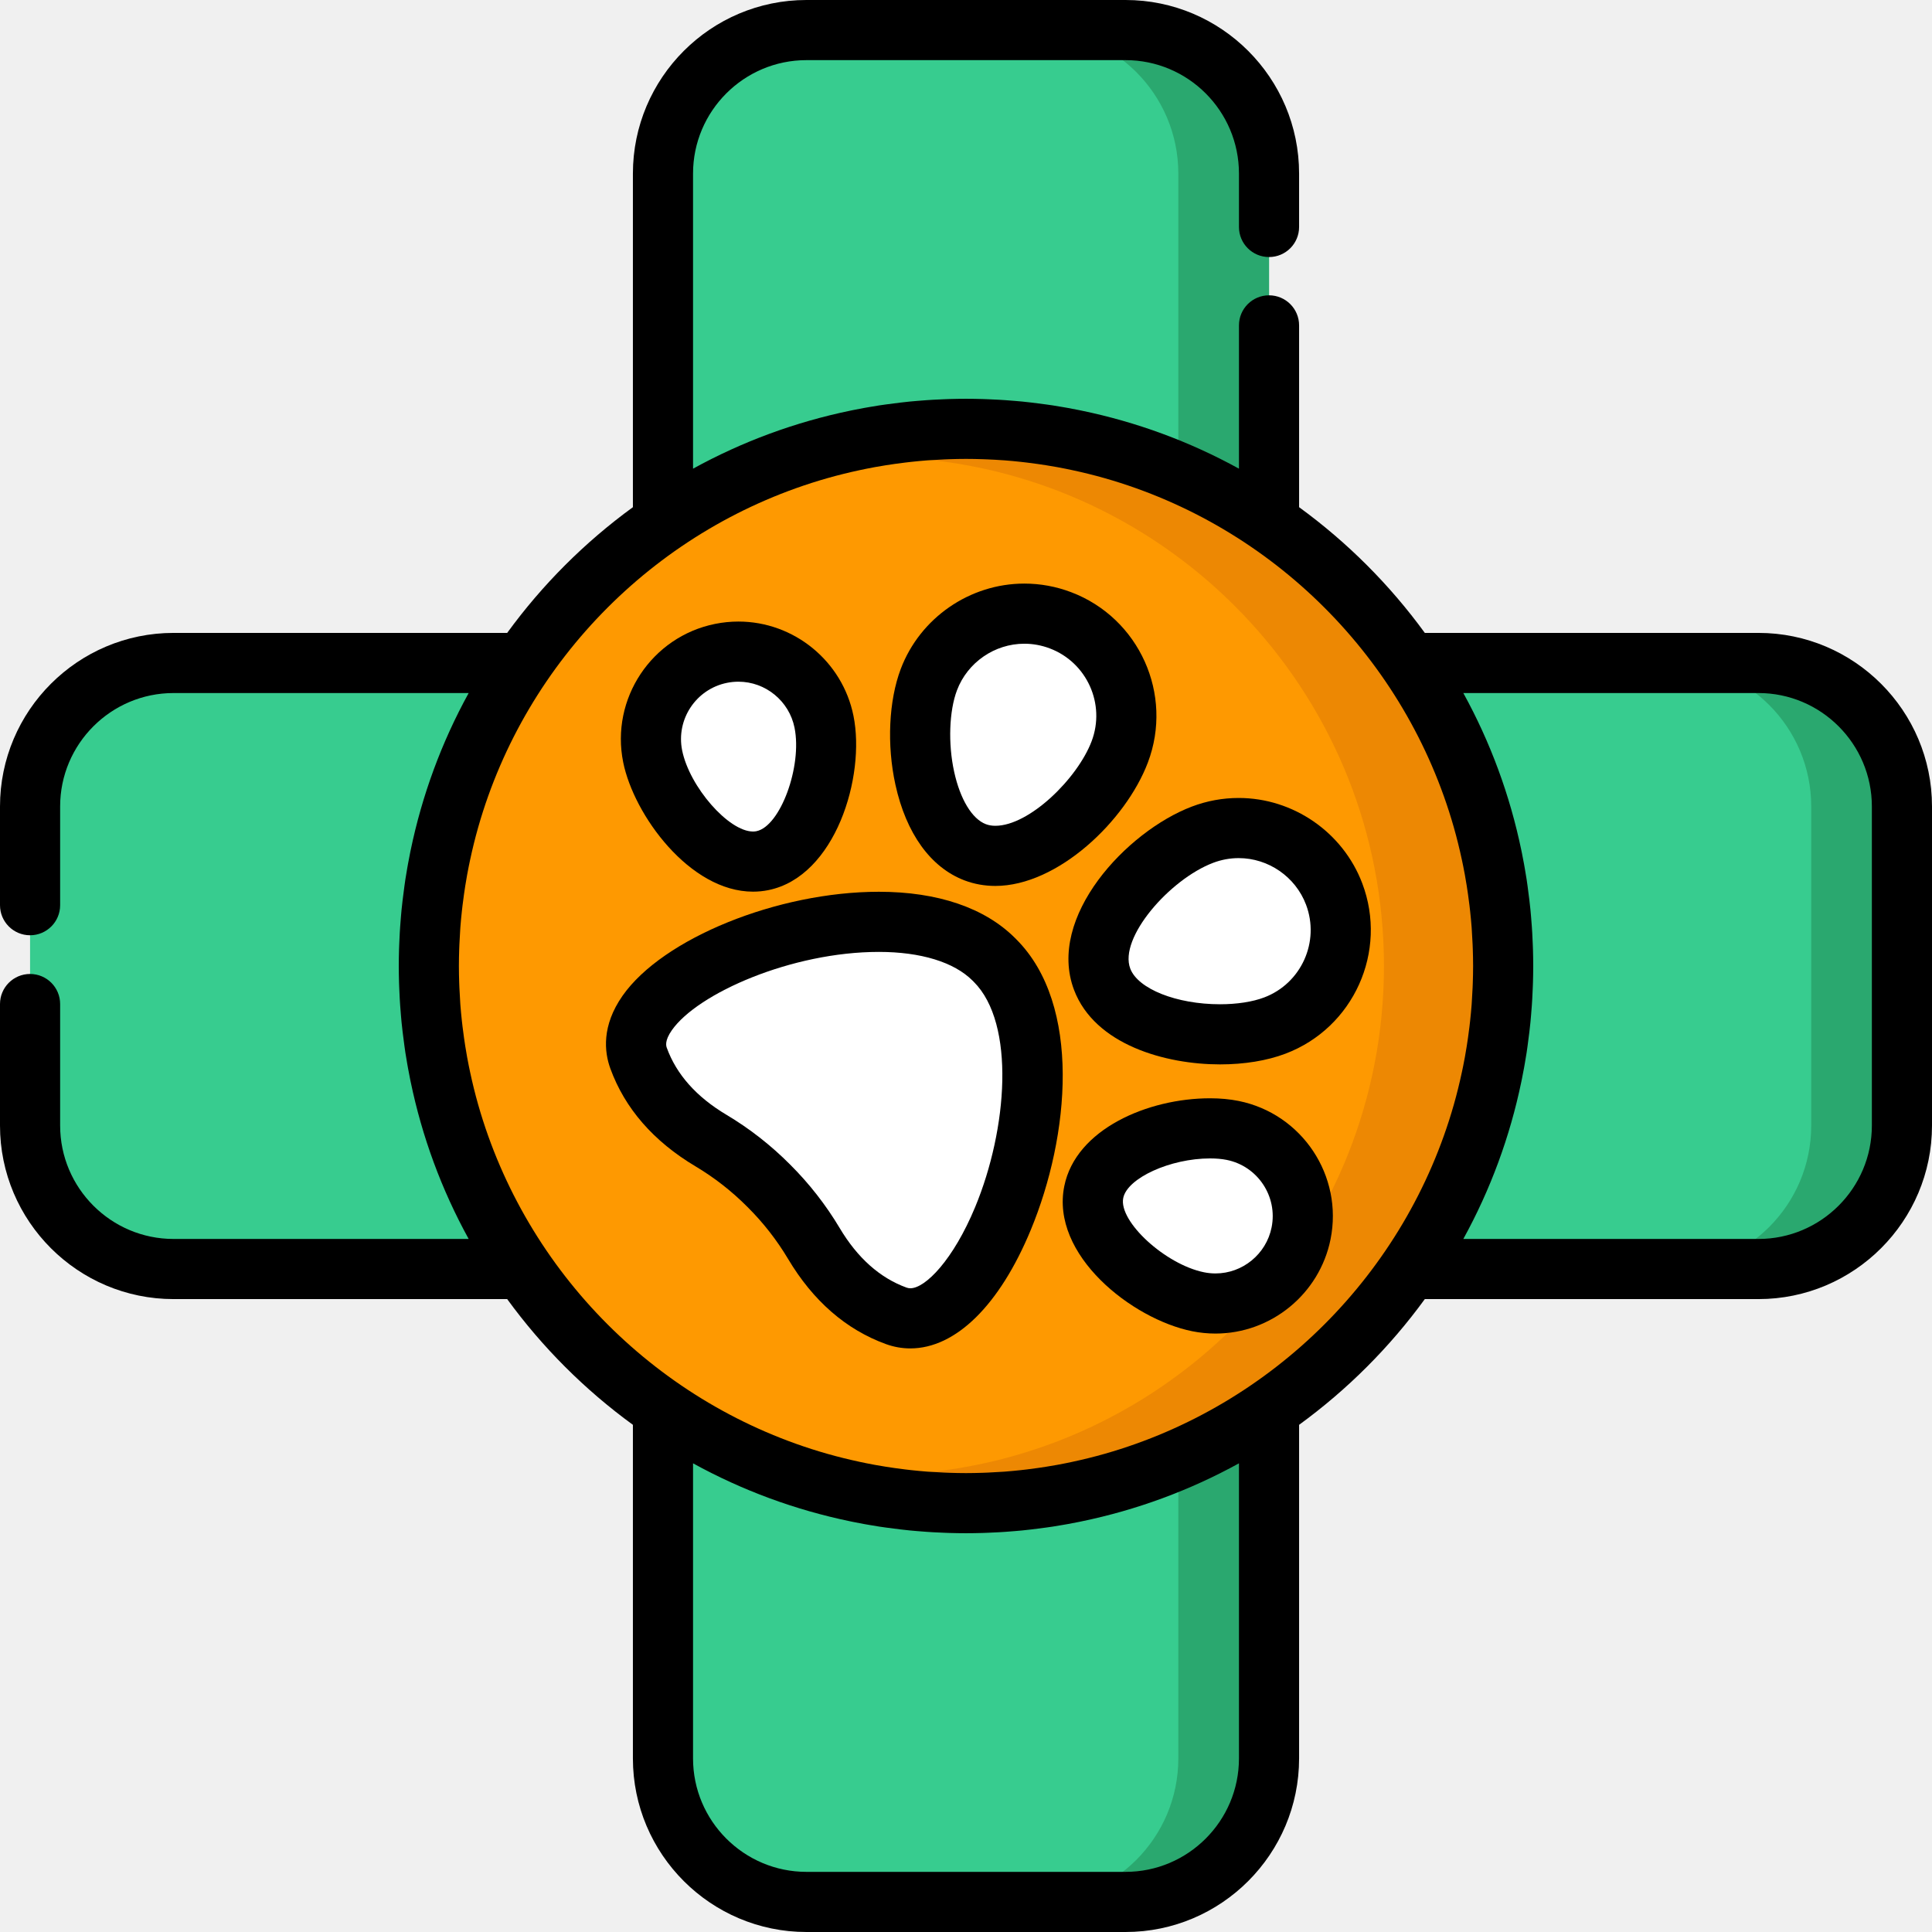
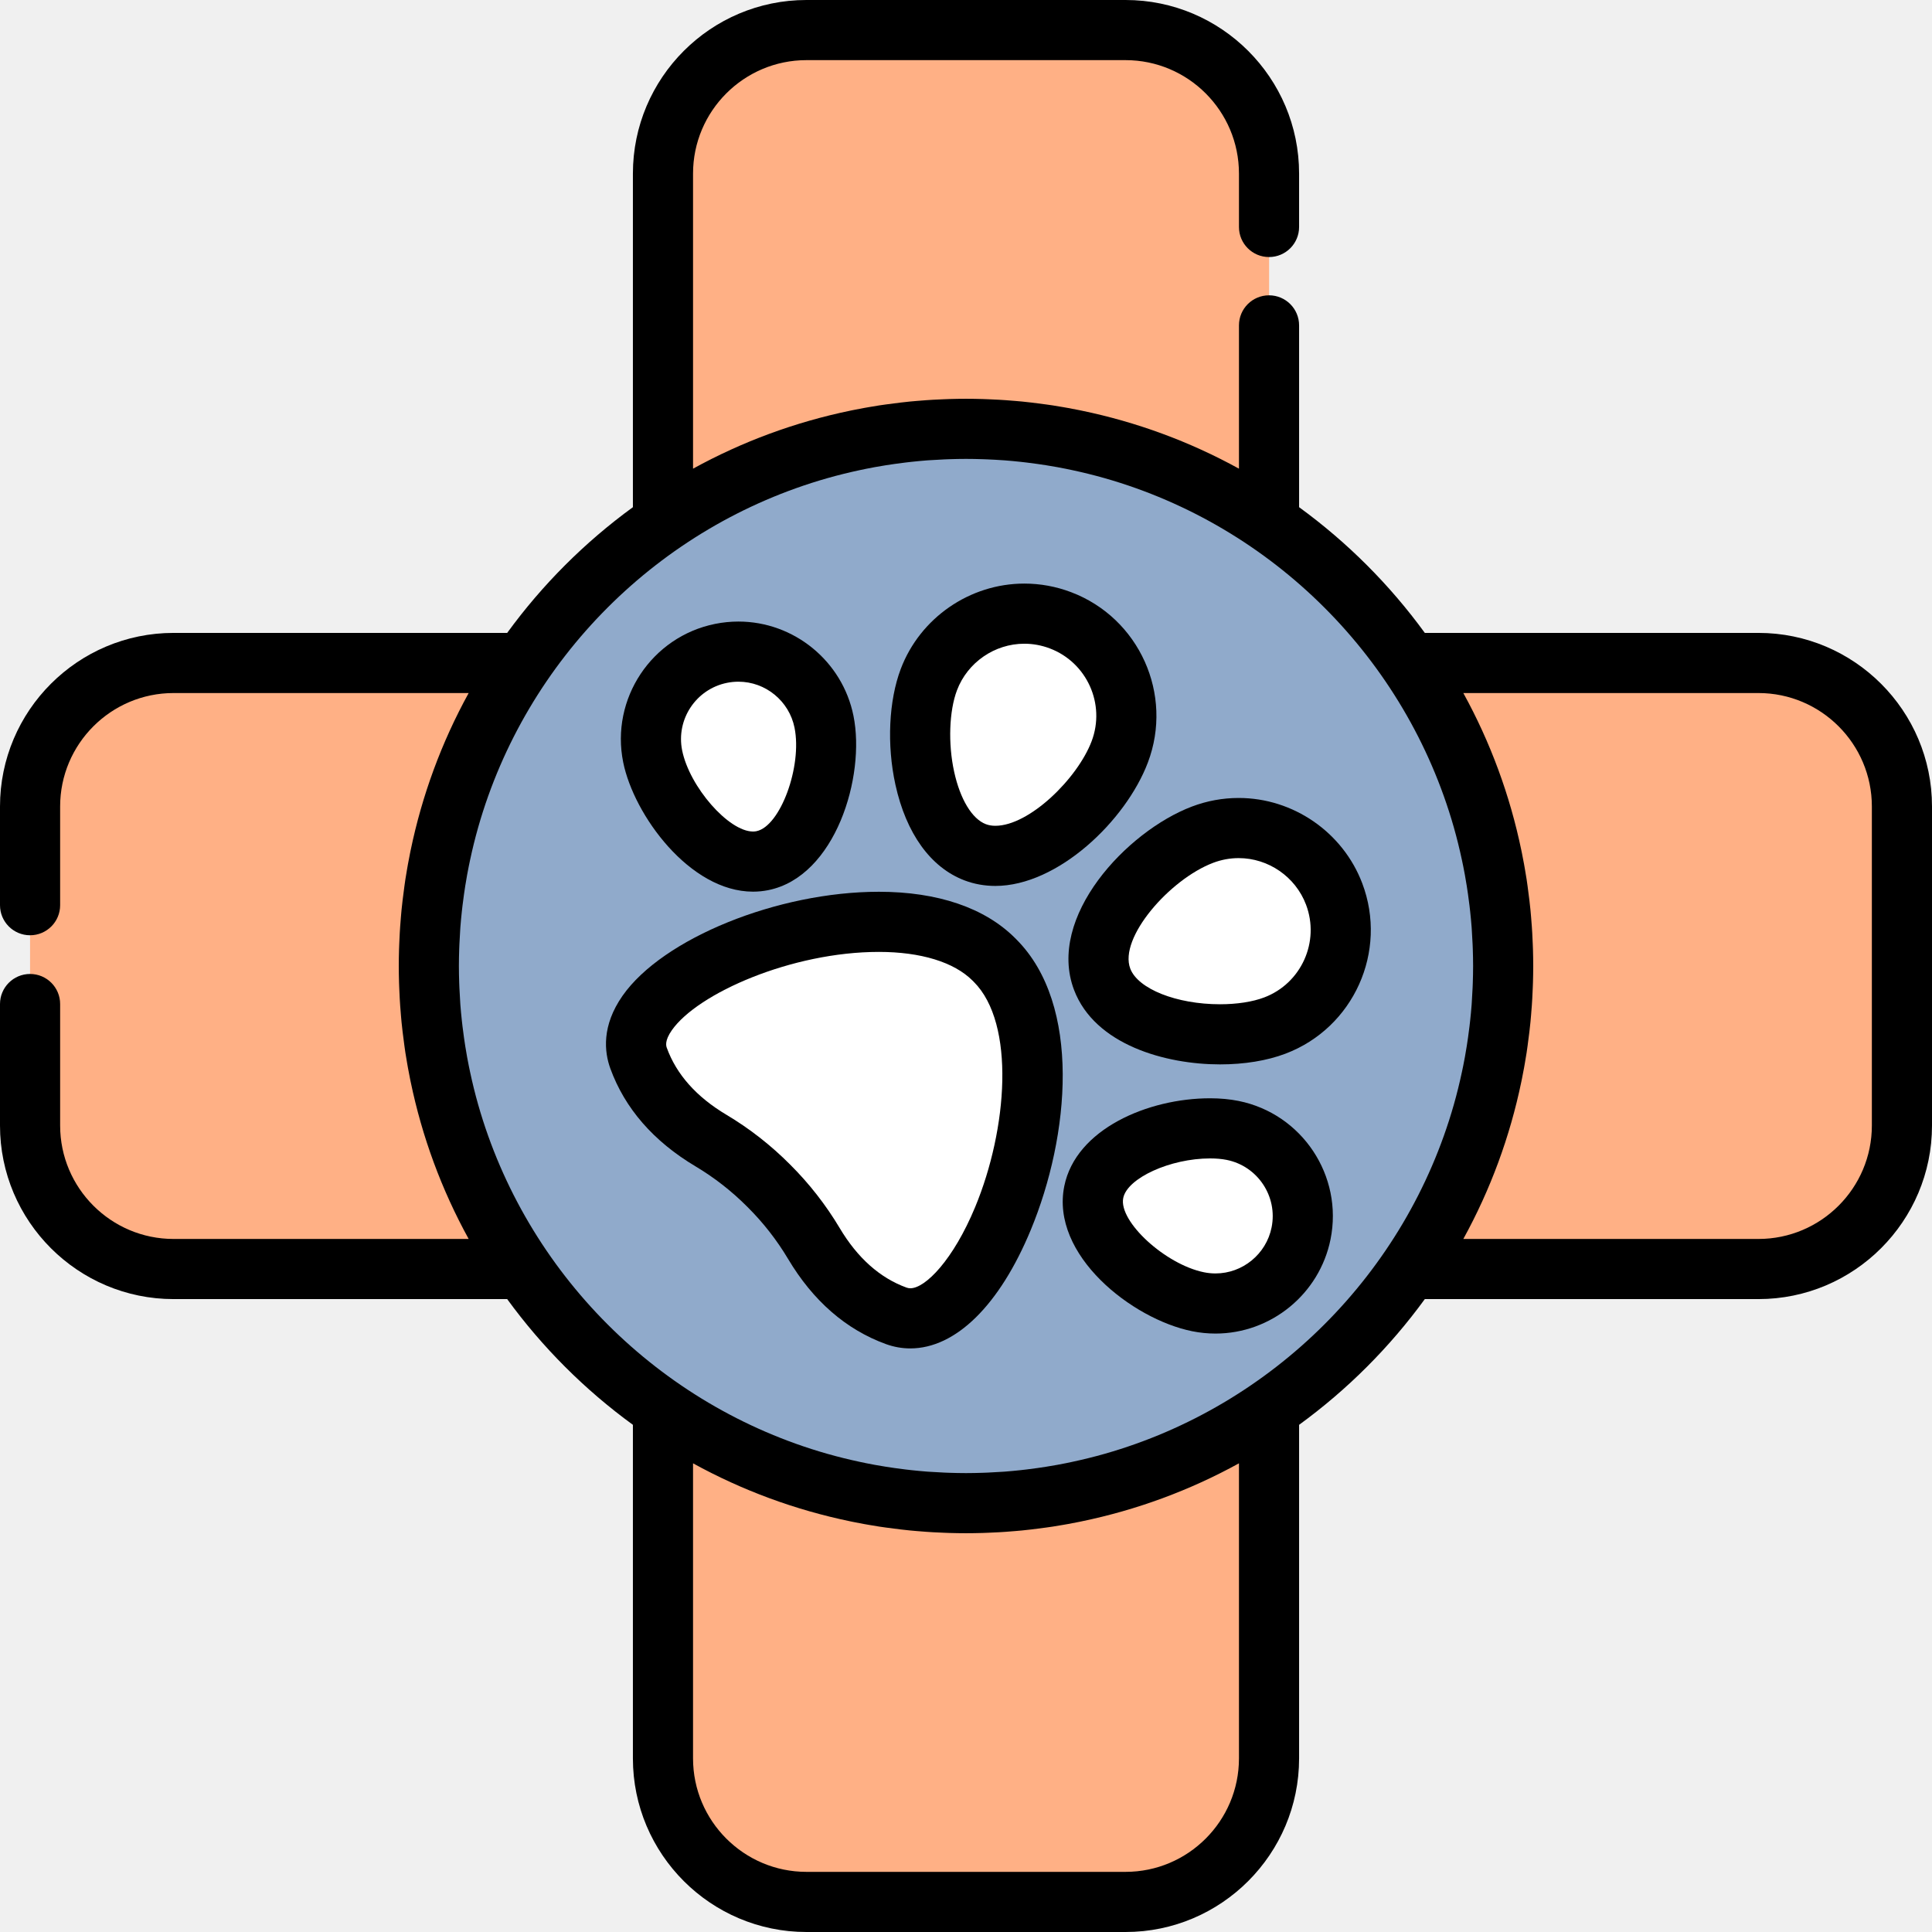
- <svg xmlns="http://www.w3.org/2000/svg" height="800px" width="800px" version="1.1" id="Layer_1" viewBox="0 0 512 512" xml:space="preserve">
-   <path style="fill:#37CC8F;" d="M466.002,175.695H336.307V45.998c0-21.004-17.027-38.029-38.029-38.029h-84.552  c-21.004,0-38.029,17.027-38.029,38.029v129.697H45.998c-21.004,0-38.029,17.027-38.029,38.029v84.552  c0,21.004,17.027,38.029,38.029,38.029h129.697v129.697c0,21.004,17.027,38.029,38.029,38.029h84.552  c21.004,0,38.029-17.027,38.029-38.029V336.305h129.697c21.004,0,38.029-17.027,38.029-38.029v-84.552  C504.033,192.721,487.006,175.695,466.002,175.695z" />
-   <g>
-     <path style="fill:#2AA86F;" d="M312.269,466.002c0,21.004-17.027,38.029-38.029,38.029h24.038   c21.004,0,38.029-17.027,38.029-38.029V336.305h-24.038V466.002z" />
-     <path style="fill:#2AA86F;" d="M312.269,45.998v129.697h24.038V45.998c0-21.004-17.027-38.029-38.029-38.029h-24.038   C295.242,7.968,312.269,24.994,312.269,45.998z" />
-     <path style="fill:#2AA86F;" d="M466.002,175.695h-24.038c21.004,0,38.029,17.027,38.029,38.029v84.552   c0,21.004-17.027,38.029-38.029,38.029h24.038c21.004,0,38.029-17.027,38.029-38.029v-84.552   C504.033,192.721,487.006,175.695,466.002,175.695z" />
+ <svg xmlns="http://www.w3.org/2000/svg" height="800px" width="800px" version="1.1" id="Layer_1" viewBox="0 0 512 512" xml:space="preserve" fill="#000000">
+   <g id="SVGRepo_bgCarrier" stroke-width="0" />
+   <g id="SVGRepo_tracerCarrier" stroke-linecap="round" stroke-linejoin="round" />
+   <g id="SVGRepo_iconCarrier">
+     <path style="fill:#FFB085;" d="M466.002,175.695H336.307V45.998c0-21.004-17.027-38.029-38.029-38.029h-84.552 c-21.004,0-38.029,17.027-38.029,38.029v129.697H45.998c-21.004,0-38.029,17.027-38.029,38.029v84.552 c0,21.004,17.027,38.029,38.029,38.029h129.697v129.697c0,21.004,17.027,38.029,38.029,38.029h84.552 c21.004,0,38.029-17.027,38.029-38.029V336.305h129.697c21.004,0,38.029-17.027,38.029-38.029v-84.552 C504.033,192.721,487.006,175.695,466.002,175.695z" />
+     <g>
+       <path style="fill:#FFB085;" d="M312.269,466.002c0,21.004-17.027,38.029-38.029,38.029h24.038 c21.004,0,38.029-17.027,38.029-38.029V336.305h-24.038V466.002z" />
+       <path style="fill:#FFB085;" d="M312.269,45.998v129.697h24.038V45.998c0-21.004-17.027-38.029-38.029-38.029h-24.038 C295.242,7.968,312.269,24.994,312.269,45.998z" />
+       <path style="fill:#FFB085;" d="M466.002,175.695h-24.038c21.004,0,38.029,17.027,38.029,38.029v84.552 c0,21.004-17.027,38.029-38.029,38.029h24.038c21.004,0,38.029-17.027,38.029-38.029v-84.552 C504.033,192.721,487.006,175.695,466.002,175.695z" />
+     </g>
+     <circle style="fill:#90AACB;" cx="255.998" cy="255.998" r="134.91" />
+     <path style="fill:#90AACB;" d="M256,121.085c-4.071,0-8.098,0.191-12.077,0.544c68.852,6.109,122.839,63.931,122.839,134.372 s-53.986,128.261-122.839,134.372c3.98,0.353,8.006,0.544,12.077,0.544c74.512,0,134.916-60.404,134.916-134.916 S330.512,121.085,256,121.085z" />
+     <g>
+       <path style="fill:#FFFFFF;" d="M263.703,254.572c-0.056-0.056-0.274-0.274-0.33-0.33c-25.124-25.124-102.759,2.487-94.141,26.197 c3.763,10.354,11.571,17.29,19.173,21.82c5.596,3.334,10.741,7.365,15.315,11.966c4.601,4.574,8.632,9.719,11.966,15.315 c4.529,7.602,11.466,15.41,21.82,19.173C261.216,357.331,288.827,279.695,263.703,254.572z" />
+       <path style="fill:#FFFFFF;" d="M246.164,180.089c-5.295,13.967-1.697,40.478,12.27,45.774 c13.967,5.295,33.013-12.632,38.308-26.597c5.295-13.967-1.735-29.581-15.701-34.876 C267.074,159.093,251.459,166.122,246.164,180.089z" />
+       <path style="fill:#FFFFFF;" d="M172.965,200.436c2.532,12.538,16.528,30.182,29.066,27.649 c12.538-2.532,18.87-24.282,16.337-36.819c-2.532-12.538-14.749-20.649-27.287-18.116 C178.544,175.682,170.433,187.899,172.965,200.436z" />
+       <path style="fill:#FFFFFF;" d="M337.856,271.781c-13.967,5.295-40.478,1.697-45.774-12.27 c-5.295-13.967,12.632-33.013,26.597-38.308c13.967-5.295,29.581,1.735,34.876,15.701 C358.852,250.87,351.823,266.485,337.856,271.781z" />
+       <path style="fill:#FFFFFF;" d="M317.509,344.979c-12.538-2.532-30.182-16.527-27.649-29.065 c2.533-12.538,24.282-18.87,36.819-16.337c12.538,2.532,20.649,14.749,18.116,27.287 C342.263,339.4,330.046,347.511,317.509,344.979z" />
+     </g>
+     <path d="M466.002,167.726h-88.411c-9.295-12.769-20.549-24.022-33.317-33.317v-48.18c0-4.402-3.567-7.968-7.968-7.968 c-4.402,0-7.968,3.567-7.968,7.968v37.974c-13.089-7.206-27.114-12.358-41.677-15.376c-0.242-0.05-0.484-0.101-0.727-0.15 c-0.992-0.201-1.986-0.393-2.982-0.573c-0.412-0.074-0.826-0.144-1.239-0.216c-0.915-0.157-1.83-0.316-2.747-0.457 c-0.583-0.09-1.172-0.166-1.757-0.25c-1.263-0.178-2.529-0.343-3.799-0.489c-0.841-0.098-1.683-0.194-2.529-0.278 c-0.605-0.06-1.211-0.109-1.817-0.161c-0.871-0.075-1.745-0.145-2.621-0.205c-0.572-0.039-1.143-0.076-1.716-0.109 c-0.967-0.055-1.937-0.099-2.909-0.136c-0.482-0.018-0.964-0.041-1.446-0.055c-1.452-0.041-2.908-0.068-4.37-0.068 c-1.462,0-2.917,0.027-4.37,0.068c-0.482,0.014-0.964,0.037-1.446,0.055c-0.972,0.037-1.942,0.081-2.909,0.136 c-0.573,0.033-1.144,0.07-1.716,0.109c-0.875,0.061-1.749,0.13-2.621,0.205c-0.606,0.052-1.212,0.102-1.817,0.161 c-0.846,0.084-1.688,0.181-2.53,0.278c-1.269,0.147-2.533,0.31-3.795,0.489c-0.588,0.083-1.176,0.159-1.762,0.25 c-0.918,0.14-1.833,0.299-2.747,0.457c-0.413,0.071-0.827,0.14-1.239,0.216c-0.997,0.181-1.991,0.373-2.982,0.573 c-0.242,0.049-0.484,0.1-0.727,0.15c-14.563,3.017-28.587,8.17-41.677,15.376V45.998c-0.001-16.576,13.485-30.061,30.06-30.061 h84.552c16.576,0,30.061,13.485,30.061,30.061v14.154c0,4.402,3.567,7.968,7.968,7.968c4.402,0,7.968-3.567,7.968-7.968V45.998 C344.274,20.635,323.639,0,298.276,0h-84.552c-25.363,0-45.998,20.635-45.998,45.998v88.411 c-12.769,9.295-24.022,20.549-33.317,33.317H45.998C20.635,167.726,0,188.361,0,213.724v26.162c0,4.402,3.567,7.968,7.968,7.968 s7.968-3.567,7.968-7.968v-26.162c0-16.576,13.485-30.061,30.061-30.061h78.205c-7.206,13.089-12.358,27.114-15.376,41.677 c-0.05,0.242-0.101,0.484-0.15,0.727c-0.201,0.992-0.393,1.986-0.573,2.982c-0.074,0.412-0.143,0.826-0.216,1.239 c-0.157,0.915-0.316,1.83-0.457,2.747c-0.089,0.583-0.166,1.172-0.25,1.757c-0.178,1.263-0.343,2.53-0.489,3.799 c-0.098,0.841-0.194,1.683-0.278,2.529c-0.06,0.605-0.109,1.211-0.161,1.817c-0.075,0.871-0.145,1.745-0.205,2.621 c-0.039,0.572-0.076,1.143-0.109,1.716c-0.055,0.967-0.099,1.937-0.136,2.909c-0.018,0.482-0.041,0.964-0.055,1.446 c-0.041,1.452-0.068,2.908-0.068,4.37c0,1.462,0.027,2.917,0.068,4.37c0.014,0.482,0.037,0.965,0.055,1.446 c0.037,0.972,0.081,1.942,0.136,2.909c0.033,0.573,0.07,1.144,0.109,1.716c0.061,0.875,0.13,1.749,0.205,2.621 c0.052,0.606,0.102,1.212,0.161,1.817c0.084,0.846,0.181,1.688,0.278,2.53c0.147,1.269,0.31,2.533,0.489,3.795 c0.083,0.588,0.159,1.176,0.25,1.762c0.141,0.918,0.299,1.833,0.457,2.747c0.071,0.413,0.14,0.827,0.216,1.239 c0.181,0.997,0.373,1.991,0.573,2.982c0.049,0.242,0.1,0.484,0.15,0.727c3.017,14.563,8.17,28.587,15.376,41.677H45.998 c-16.576,0.001-30.061-13.484-30.061-30.06v-32.198c0-4.402-3.567-7.968-7.968-7.968S0,261.677,0,266.078v32.198 c0,25.363,20.635,45.998,45.998,45.998h88.411c9.295,12.769,20.549,24.022,33.317,33.317v88.411 c0,25.363,20.635,45.998,45.998,45.998h84.552c25.363,0,45.998-20.635,45.998-45.998v-88.411 c12.769-9.295,24.022-20.549,33.317-33.317h88.411c25.363,0,45.998-20.635,45.998-45.998v-84.552 C512,188.361,491.365,167.726,466.002,167.726z M328.337,387.797v78.205c0,16.576-13.485,30.061-30.061,30.061h-84.552 c-16.576,0-30.061-13.485-30.061-30.061v-78.205c13.089,7.206,27.114,12.358,41.677,15.376c0.242,0.05,0.484,0.101,0.727,0.15 c0.992,0.201,1.986,0.393,2.982,0.573c0.412,0.074,0.826,0.145,1.239,0.216c0.915,0.157,1.83,0.316,2.747,0.457 c0.584,0.09,1.174,0.167,1.762,0.25c1.262,0.178,2.527,0.342,3.795,0.489c0.841,0.098,1.684,0.194,2.53,0.278 c0.605,0.06,1.211,0.109,1.817,0.161c0.871,0.075,1.745,0.145,2.621,0.205c0.572,0.039,1.143,0.076,1.716,0.109 c0.967,0.055,1.937,0.099,2.909,0.136c0.482,0.018,0.964,0.041,1.446,0.055c1.452,0.041,2.908,0.068,4.37,0.068 c1.462,0,2.918-0.027,4.37-0.068c0.482-0.014,0.964-0.037,1.446-0.055c0.972-0.037,1.942-0.081,2.909-0.136 c0.573-0.033,1.144-0.07,1.716-0.109c0.875-0.061,1.749-0.13,2.621-0.205c0.606-0.052,1.212-0.102,1.817-0.161 c0.846-0.084,1.687-0.181,2.529-0.278c1.27-0.147,2.535-0.311,3.799-0.489c0.586-0.083,1.174-0.159,1.757-0.25 c0.919-0.141,1.833-0.299,2.748-0.457c0.413-0.071,0.827-0.14,1.239-0.216c0.997-0.181,1.991-0.373,2.982-0.573 c0.242-0.049,0.484-0.1,0.727-0.15C301.223,400.156,315.248,395.003,328.337,387.797z M292.751,385.276 c-0.002,0-0.003,0.001-0.005,0.001c-2.86,0.814-5.761,1.527-8.694,2.153c-0.53,0.113-1.06,0.226-1.593,0.333 c-0.765,0.153-1.532,0.302-2.301,0.442c-0.972,0.176-1.946,0.341-2.924,0.496c-0.738,0.118-1.48,0.227-2.223,0.333 c-0.981,0.139-1.963,0.27-2.948,0.388c-0.524,0.063-1.049,0.124-1.575,0.181c-1.398,0.15-2.8,0.287-4.206,0.393 c-0.211,0.016-0.425,0.025-0.636,0.04c-1.304,0.092-2.609,0.165-3.918,0.219c-0.406,0.017-0.811,0.033-1.218,0.047 c-1.5,0.05-3.003,0.084-4.51,0.084c-1.508,0-3.01-0.034-4.51-0.084c-0.406-0.014-0.812-0.03-1.218-0.047 c-1.309-0.055-2.616-0.126-3.918-0.219c-0.211-0.015-0.425-0.024-0.636-0.04c-1.407-0.106-2.808-0.243-4.206-0.393 c-0.526-0.056-1.051-0.118-1.575-0.181c-0.985-0.117-1.968-0.249-2.948-0.388c-0.743-0.105-1.484-0.215-2.223-0.333 c-0.977-0.155-1.952-0.32-2.924-0.496c-0.769-0.14-1.536-0.289-2.301-0.442c-0.532-0.106-1.062-0.22-1.593-0.333 c-2.933-0.626-5.834-1.339-8.694-2.153c-0.002,0-0.003-0.001-0.005-0.001c-44.608-12.698-79.826-47.918-92.526-92.526 c0-0.002-0.001-0.003-0.001-0.005c-0.814-2.859-1.527-5.761-2.153-8.694c-0.113-0.53-0.226-1.06-0.333-1.593 c-0.153-0.765-0.302-1.532-0.442-2.301c-0.176-0.972-0.341-1.946-0.496-2.924c-0.118-0.738-0.227-1.48-0.333-2.223 c-0.139-0.981-0.27-1.963-0.388-2.948c-0.063-0.524-0.124-1.049-0.181-1.575c-0.15-1.398-0.287-2.8-0.393-4.206 c-0.016-0.211-0.025-0.425-0.04-0.636c-0.092-1.304-0.165-2.609-0.219-3.918c-0.017-0.406-0.033-0.811-0.047-1.218 c-0.05-1.5-0.084-3.002-0.084-4.51c0-1.508,0.034-3.01,0.084-4.51c0.014-0.406,0.03-0.812,0.047-1.218 c0.055-1.309,0.126-2.616,0.219-3.918c0.015-0.211,0.024-0.425,0.04-0.636c0.106-1.407,0.243-2.808,0.393-4.206 c0.056-0.526,0.118-1.051,0.181-1.575c0.117-0.985,0.249-1.968,0.388-2.948c0.105-0.743,0.215-1.484,0.333-2.223 c0.155-0.976,0.32-1.952,0.496-2.924c0.14-0.769,0.289-1.536,0.442-2.301c0.106-0.532,0.22-1.061,0.333-1.593 c0.626-2.933,1.339-5.834,2.153-8.694c0-0.002,0.001-0.003,0.001-0.005c12.698-44.608,47.918-79.826,92.526-92.526 c0.002,0,0.003-0.001,0.005-0.001c2.86-0.814,5.761-1.527,8.694-2.153c0.53-0.113,1.06-0.226,1.593-0.333 c0.765-0.153,1.532-0.302,2.301-0.442c0.972-0.176,1.946-0.341,2.924-0.496c0.738-0.118,1.48-0.227,2.223-0.333 c0.981-0.139,1.963-0.27,2.948-0.388c0.524-0.063,1.049-0.124,1.575-0.181c1.398-0.15,2.8-0.287,4.206-0.393 c0.211-0.016,0.425-0.025,0.636-0.04c1.304-0.092,2.609-0.165,3.918-0.219c0.406-0.017,0.811-0.033,1.218-0.047 c1.5-0.05,3.003-0.084,4.51-0.084c1.508,0,3.01,0.034,4.51,0.084c0.406,0.014,0.812,0.03,1.218,0.047 c1.309,0.055,2.616,0.126,3.918,0.219c0.211,0.015,0.425,0.024,0.636,0.04c1.407,0.106,2.808,0.243,4.206,0.393 c0.526,0.056,1.051,0.118,1.575,0.181c0.985,0.117,1.968,0.249,2.948,0.388c0.743,0.105,1.484,0.215,2.223,0.333 c0.977,0.155,1.952,0.32,2.924,0.496c0.769,0.14,1.536,0.289,2.301,0.442c0.532,0.106,1.062,0.22,1.593,0.333 c2.933,0.626,5.834,1.339,8.694,2.153c0.002,0,0.003,0.001,0.005,0.001c44.608,12.698,79.826,47.918,92.526,92.526 c0,0.002,0.001,0.003,0.001,0.005c0.814,2.859,1.527,5.761,2.153,8.694c0.113,0.53,0.226,1.06,0.333,1.593 c0.153,0.765,0.302,1.532,0.442,2.301c0.176,0.972,0.341,1.946,0.496,2.924c0.118,0.738,0.227,1.48,0.333,2.223 c0.139,0.981,0.27,1.963,0.388,2.948c0.063,0.524,0.124,1.049,0.181,1.575c0.15,1.398,0.287,2.8,0.393,4.206 c0.016,0.211,0.025,0.425,0.04,0.636c0.092,1.304,0.165,2.609,0.219,3.918c0.017,0.406,0.033,0.811,0.047,1.218 c0.05,1.5,0.084,3.003,0.084,4.51c0,1.508-0.034,3.01-0.084,4.51c-0.014,0.406-0.03,0.812-0.047,1.218 c-0.055,1.309-0.126,2.616-0.219,3.918c-0.015,0.211-0.024,0.425-0.04,0.636c-0.106,1.407-0.243,2.808-0.393,4.206 c-0.056,0.526-0.118,1.051-0.181,1.575c-0.117,0.985-0.249,1.968-0.388,2.948c-0.105,0.743-0.215,1.484-0.333,2.223 c-0.155,0.976-0.32,1.952-0.496,2.924c-0.14,0.769-0.289,1.536-0.442,2.301c-0.106,0.532-0.22,1.061-0.333,1.593 c-0.626,2.933-1.339,5.834-2.153,8.694c0,0.002-0.001,0.003-0.001,0.005C372.578,337.358,337.358,372.578,292.751,385.276z M496.063,298.276c0,16.576-13.485,30.061-30.061,30.061h-78.205c7.206-13.089,12.358-27.114,15.376-41.677 c0.05-0.242,0.101-0.484,0.15-0.727c0.201-0.992,0.393-1.986,0.573-2.982c0.074-0.412,0.143-0.826,0.216-1.239 c0.157-0.915,0.316-1.83,0.457-2.747c0.09-0.584,0.167-1.174,0.25-1.762c0.177-1.262,0.342-2.526,0.489-3.795 c0.098-0.841,0.194-1.684,0.278-2.53c0.059-0.605,0.109-1.211,0.161-1.817c0.075-0.871,0.144-1.745,0.205-2.621 c0.039-0.572,0.076-1.143,0.109-1.716c0.055-0.967,0.099-1.937,0.136-2.909c0.018-0.482,0.041-0.964,0.055-1.446 c0.041-1.452,0.068-2.908,0.068-4.37c0-1.462-0.027-2.917-0.068-4.37c-0.014-0.482-0.037-0.965-0.055-1.446 c-0.037-0.972-0.081-1.942-0.136-2.909c-0.033-0.573-0.07-1.144-0.109-1.716c-0.061-0.875-0.13-1.749-0.205-2.621 c-0.052-0.606-0.102-1.212-0.161-1.817c-0.084-0.846-0.181-1.687-0.278-2.529c-0.147-1.27-0.311-2.536-0.489-3.799 c-0.083-0.586-0.159-1.174-0.25-1.757c-0.141-0.918-0.299-1.833-0.457-2.747c-0.071-0.413-0.14-0.827-0.216-1.239 c-0.181-0.997-0.373-1.991-0.573-2.982c-0.049-0.242-0.1-0.484-0.15-0.727c-3.017-14.563-8.17-28.587-15.376-41.677h78.205 c16.576,0,30.061,13.485,30.061,30.061L496.063,298.276L496.063,298.276z" />
+     <path d="M269.008,248.606c-8.033-8.032-20.517-12.278-36.101-12.278c-26.807,0-57.274,12.356-67.914,27.545 c-5.583,7.971-4.848,14.887-3.25,19.286c3.845,10.577,11.444,19.306,22.585,25.943c4.991,2.974,9.615,6.586,13.776,10.772 c4.149,4.124,7.763,8.748,10.738,13.743c6.637,11.14,15.365,18.738,25.942,22.583c2.088,0.759,4.258,1.143,6.454,1.143 c0.001,0,0.001,0,0.003,0c12.021,0,23.657-11.442,31.921-31.39c10.327-24.925,13.535-59.657-3.825-77.017L269.008,248.606z M258.439,319.854c-5.801,14.001-13.19,21.554-17.199,21.553c-0.338,0-0.669-0.061-1.011-0.185 c-7.035-2.556-12.988-7.86-17.696-15.764c-3.659-6.14-8.098-11.822-13.16-16.854c-5.069-5.099-10.751-9.538-16.889-13.194 c-7.903-4.708-13.205-10.662-15.763-17.696c-0.166-0.457-0.671-1.847,1.325-4.697c6.862-9.796,31.782-20.752,54.861-20.752 c11.106,0,19.925,2.703,24.832,7.61l0.33,0.33C269.17,271.307,266.975,299.251,258.439,319.854z" />
+     <path d="M255.61,233.313c2.568,0.974,5.315,1.468,8.166,1.468c0.001,0,0.001,0,0.002,0c16.512,0,34.552-17.23,40.415-32.693 c6.843-18.051-2.276-38.307-20.328-45.151c-3.993-1.514-8.167-2.281-12.407-2.281c-14.458,0-27.617,9.086-32.744,22.608 c-3.185,8.401-3.73,20.155-1.421,30.672C240.139,220.902,246.644,229.914,255.61,233.313z M253.615,182.913 c2.794-7.369,9.965-12.321,17.843-12.321c2.303,0,4.577,0.42,6.757,1.246c9.836,3.73,14.804,14.765,11.076,24.6 c-3.745,9.878-16.508,22.407-25.515,22.406c-0.925,0-1.749-0.142-2.517-0.432c-3.654-1.387-6.795-6.579-8.401-13.893 C251.229,197.09,251.531,188.408,253.615,182.913z" />
+     <path d="M199.553,236.299c0.001,0,0.002,0,0.003,0c1.365,0,2.728-0.135,4.052-0.403c17.781-3.592,25.825-30.094,22.57-46.208 c-2.923-14.468-15.744-24.97-30.488-24.97c-2.065,0-4.147,0.208-6.187,0.62c-16.823,3.398-27.746,19.851-24.349,36.676 C167.978,215.992,182.782,236.297,199.553,236.299z M192.659,180.96c1.002-0.202,2.022-0.305,3.032-0.305 c7.189,0,13.44,5.126,14.867,12.19c2.072,10.259-3.783,26.153-10.105,27.43c-0.29,0.06-0.584,0.087-0.898,0.087 c-6.477-0.001-16.831-11.858-18.78-21.503C179.118,190.648,184.448,182.619,192.659,180.96z" />
+     <path d="M284.631,262.335c5.525,14.57,24.297,19.74,38.693,19.74c6.446,0,12.448-0.984,17.355-2.845 c18.053-6.843,27.171-27.099,20.328-45.152c-5.127-13.523-18.287-22.608-32.745-22.608c-4.239,0-8.414,0.768-12.407,2.281 C298.576,220.304,277.31,243.021,284.631,262.335z M321.504,228.654c2.182-0.827,4.455-1.246,6.757-1.246 c7.878,0,15.05,4.952,17.844,12.321c3.729,9.837-1.24,20.873-11.076,24.601c-3.077,1.168-7.235,1.809-11.706,1.809 c-11.52,0-21.748-4.064-23.793-9.453C296.443,248.534,309.993,233.018,321.504,228.654z" />
+     <path d="M328.256,291.765c-2.327-0.47-4.876-0.709-7.572-0.709c-16.45,0-35.582,8.16-38.636,23.278 c-3.689,18.258,17.951,35.236,33.884,38.454c2.039,0.412,4.12,0.62,6.186,0.62c14.744,0,27.565-10.501,30.488-24.971 C356.002,311.616,345.079,295.163,328.256,291.765z M336.984,325.285c-1.427,7.062-7.679,12.19-14.867,12.19 c-1.009,0-2.029-0.103-3.031-0.305c-10.26-2.072-22.671-13.475-21.417-19.678c1.07-5.297,12.47-10.498,23.015-10.498 c1.639,0,3.125,0.133,4.416,0.393C333.311,309.045,338.642,317.075,336.984,325.285z" />
  </g>
-   <circle style="fill:#FE9901;" cx="255.998" cy="255.998" r="134.91" />
-   <path style="fill:#ED8803;" d="M256,121.085c-4.071,0-8.098,0.191-12.077,0.544c68.852,6.109,122.839,63.931,122.839,134.372  s-53.986,128.261-122.839,134.372c3.98,0.353,8.006,0.544,12.077,0.544c74.512,0,134.916-60.404,134.916-134.916  S330.512,121.085,256,121.085z" />
-   <g>
-     <path style="fill:#FFFFFF;" d="M263.703,254.572c-0.056-0.056-0.274-0.274-0.33-0.33c-25.124-25.124-102.759,2.487-94.141,26.197   c3.763,10.354,11.571,17.29,19.173,21.82c5.596,3.334,10.741,7.365,15.315,11.966c4.601,4.574,8.632,9.719,11.966,15.315   c4.529,7.602,11.466,15.41,21.82,19.173C261.216,357.331,288.827,279.695,263.703,254.572z" />
-     <path style="fill:#FFFFFF;" d="M246.164,180.089c-5.295,13.967-1.697,40.478,12.27,45.774   c13.967,5.295,33.013-12.632,38.308-26.597c5.295-13.967-1.735-29.581-15.701-34.876   C267.074,159.093,251.459,166.122,246.164,180.089z" />
-     <path style="fill:#FFFFFF;" d="M172.965,200.436c2.532,12.538,16.528,30.182,29.066,27.649   c12.538-2.532,18.87-24.282,16.337-36.819c-2.532-12.538-14.749-20.649-27.287-18.116   C178.544,175.682,170.433,187.899,172.965,200.436z" />
-     <path style="fill:#FFFFFF;" d="M337.856,271.781c-13.967,5.295-40.478,1.697-45.774-12.27   c-5.295-13.967,12.632-33.013,26.597-38.308c13.967-5.295,29.581,1.735,34.876,15.701   C358.852,250.87,351.823,266.485,337.856,271.781z" />
-     <path style="fill:#FFFFFF;" d="M317.509,344.979c-12.538-2.532-30.182-16.527-27.649-29.065   c2.533-12.538,24.282-18.87,36.819-16.337c12.538,2.532,20.649,14.749,18.116,27.287   C342.263,339.4,330.046,347.511,317.509,344.979z" />
-   </g>
-   <path d="M466.002,167.726h-88.411c-9.295-12.769-20.549-24.022-33.317-33.317v-48.18c0-4.402-3.567-7.968-7.968-7.968  c-4.402,0-7.968,3.567-7.968,7.968v37.974c-13.089-7.206-27.114-12.358-41.677-15.376c-0.242-0.05-0.484-0.101-0.727-0.15  c-0.992-0.201-1.986-0.393-2.982-0.573c-0.412-0.074-0.826-0.144-1.239-0.216c-0.915-0.157-1.83-0.316-2.747-0.457  c-0.583-0.09-1.172-0.166-1.757-0.25c-1.263-0.178-2.529-0.343-3.799-0.489c-0.841-0.098-1.683-0.194-2.529-0.278  c-0.605-0.06-1.211-0.109-1.817-0.161c-0.871-0.075-1.745-0.145-2.621-0.205c-0.572-0.039-1.143-0.076-1.716-0.109  c-0.967-0.055-1.937-0.099-2.909-0.136c-0.482-0.018-0.964-0.041-1.446-0.055c-1.452-0.041-2.908-0.068-4.37-0.068  c-1.462,0-2.917,0.027-4.37,0.068c-0.482,0.014-0.964,0.037-1.446,0.055c-0.972,0.037-1.942,0.081-2.909,0.136  c-0.573,0.033-1.144,0.07-1.716,0.109c-0.875,0.061-1.749,0.13-2.621,0.205c-0.606,0.052-1.212,0.102-1.817,0.161  c-0.846,0.084-1.688,0.181-2.53,0.278c-1.269,0.147-2.533,0.31-3.795,0.489c-0.588,0.083-1.176,0.159-1.762,0.25  c-0.918,0.14-1.833,0.299-2.747,0.457c-0.413,0.071-0.827,0.14-1.239,0.216c-0.997,0.181-1.991,0.373-2.982,0.573  c-0.242,0.049-0.484,0.1-0.727,0.15c-14.563,3.017-28.587,8.17-41.677,15.376V45.998c-0.001-16.576,13.485-30.061,30.06-30.061  h84.552c16.576,0,30.061,13.485,30.061,30.061v14.154c0,4.402,3.567,7.968,7.968,7.968c4.402,0,7.968-3.567,7.968-7.968V45.998  C344.274,20.635,323.639,0,298.276,0h-84.552c-25.363,0-45.998,20.635-45.998,45.998v88.411  c-12.769,9.295-24.022,20.549-33.317,33.317H45.998C20.635,167.726,0,188.361,0,213.724v26.162c0,4.402,3.567,7.968,7.968,7.968  s7.968-3.567,7.968-7.968v-26.162c0-16.576,13.485-30.061,30.061-30.061h78.205c-7.206,13.089-12.358,27.114-15.376,41.677  c-0.05,0.242-0.101,0.484-0.15,0.727c-0.201,0.992-0.393,1.986-0.573,2.982c-0.074,0.412-0.143,0.826-0.216,1.239  c-0.157,0.915-0.316,1.83-0.457,2.747c-0.089,0.583-0.166,1.172-0.25,1.757c-0.178,1.263-0.343,2.53-0.489,3.799  c-0.098,0.841-0.194,1.683-0.278,2.529c-0.06,0.605-0.109,1.211-0.161,1.817c-0.075,0.871-0.145,1.745-0.205,2.621  c-0.039,0.572-0.076,1.143-0.109,1.716c-0.055,0.967-0.099,1.937-0.136,2.909c-0.018,0.482-0.041,0.964-0.055,1.446  c-0.041,1.452-0.068,2.908-0.068,4.37c0,1.462,0.027,2.917,0.068,4.37c0.014,0.482,0.037,0.965,0.055,1.446  c0.037,0.972,0.081,1.942,0.136,2.909c0.033,0.573,0.07,1.144,0.109,1.716c0.061,0.875,0.13,1.749,0.205,2.621  c0.052,0.606,0.102,1.212,0.161,1.817c0.084,0.846,0.181,1.688,0.278,2.53c0.147,1.269,0.31,2.533,0.489,3.795  c0.083,0.588,0.159,1.176,0.25,1.762c0.141,0.918,0.299,1.833,0.457,2.747c0.071,0.413,0.14,0.827,0.216,1.239  c0.181,0.997,0.373,1.991,0.573,2.982c0.049,0.242,0.1,0.484,0.15,0.727c3.017,14.563,8.17,28.587,15.376,41.677H45.998  c-16.576,0.001-30.061-13.484-30.061-30.06v-32.198c0-4.402-3.567-7.968-7.968-7.968S0,261.677,0,266.078v32.198  c0,25.363,20.635,45.998,45.998,45.998h88.411c9.295,12.769,20.549,24.022,33.317,33.317v88.411  c0,25.363,20.635,45.998,45.998,45.998h84.552c25.363,0,45.998-20.635,45.998-45.998v-88.411  c12.769-9.295,24.022-20.549,33.317-33.317h88.411c25.363,0,45.998-20.635,45.998-45.998v-84.552  C512,188.361,491.365,167.726,466.002,167.726z M328.337,387.797v78.205c0,16.576-13.485,30.061-30.061,30.061h-84.552  c-16.576,0-30.061-13.485-30.061-30.061v-78.205c13.089,7.206,27.114,12.358,41.677,15.376c0.242,0.05,0.484,0.101,0.727,0.15  c0.992,0.201,1.986,0.393,2.982,0.573c0.412,0.074,0.826,0.145,1.239,0.216c0.915,0.157,1.83,0.316,2.747,0.457  c0.584,0.09,1.174,0.167,1.762,0.25c1.262,0.178,2.527,0.342,3.795,0.489c0.841,0.098,1.684,0.194,2.53,0.278  c0.605,0.06,1.211,0.109,1.817,0.161c0.871,0.075,1.745,0.145,2.621,0.205c0.572,0.039,1.143,0.076,1.716,0.109  c0.967,0.055,1.937,0.099,2.909,0.136c0.482,0.018,0.964,0.041,1.446,0.055c1.452,0.041,2.908,0.068,4.37,0.068  c1.462,0,2.918-0.027,4.37-0.068c0.482-0.014,0.964-0.037,1.446-0.055c0.972-0.037,1.942-0.081,2.909-0.136  c0.573-0.033,1.144-0.07,1.716-0.109c0.875-0.061,1.749-0.13,2.621-0.205c0.606-0.052,1.212-0.102,1.817-0.161  c0.846-0.084,1.687-0.181,2.529-0.278c1.27-0.147,2.535-0.311,3.799-0.489c0.586-0.083,1.174-0.159,1.757-0.25  c0.919-0.141,1.833-0.299,2.748-0.457c0.413-0.071,0.827-0.14,1.239-0.216c0.997-0.181,1.991-0.373,2.982-0.573  c0.242-0.049,0.484-0.1,0.727-0.15C301.223,400.156,315.248,395.003,328.337,387.797z M292.751,385.276  c-0.002,0-0.003,0.001-0.005,0.001c-2.86,0.814-5.761,1.527-8.694,2.153c-0.53,0.113-1.06,0.226-1.593,0.333  c-0.765,0.153-1.532,0.302-2.301,0.442c-0.972,0.176-1.946,0.341-2.924,0.496c-0.738,0.118-1.48,0.227-2.223,0.333  c-0.981,0.139-1.963,0.27-2.948,0.388c-0.524,0.063-1.049,0.124-1.575,0.181c-1.398,0.15-2.8,0.287-4.206,0.393  c-0.211,0.016-0.425,0.025-0.636,0.04c-1.304,0.092-2.609,0.165-3.918,0.219c-0.406,0.017-0.811,0.033-1.218,0.047  c-1.5,0.05-3.003,0.084-4.51,0.084c-1.508,0-3.01-0.034-4.51-0.084c-0.406-0.014-0.812-0.03-1.218-0.047  c-1.309-0.055-2.616-0.126-3.918-0.219c-0.211-0.015-0.425-0.024-0.636-0.04c-1.407-0.106-2.808-0.243-4.206-0.393  c-0.526-0.056-1.051-0.118-1.575-0.181c-0.985-0.117-1.968-0.249-2.948-0.388c-0.743-0.105-1.484-0.215-2.223-0.333  c-0.977-0.155-1.952-0.32-2.924-0.496c-0.769-0.14-1.536-0.289-2.301-0.442c-0.532-0.106-1.062-0.22-1.593-0.333  c-2.933-0.626-5.834-1.339-8.694-2.153c-0.002,0-0.003-0.001-0.005-0.001c-44.608-12.698-79.826-47.918-92.526-92.526  c0-0.002-0.001-0.003-0.001-0.005c-0.814-2.859-1.527-5.761-2.153-8.694c-0.113-0.53-0.226-1.06-0.333-1.593  c-0.153-0.765-0.302-1.532-0.442-2.301c-0.176-0.972-0.341-1.946-0.496-2.924c-0.118-0.738-0.227-1.48-0.333-2.223  c-0.139-0.981-0.27-1.963-0.388-2.948c-0.063-0.524-0.124-1.049-0.181-1.575c-0.15-1.398-0.287-2.8-0.393-4.206  c-0.016-0.211-0.025-0.425-0.04-0.636c-0.092-1.304-0.165-2.609-0.219-3.918c-0.017-0.406-0.033-0.811-0.047-1.218  c-0.05-1.5-0.084-3.002-0.084-4.51c0-1.508,0.034-3.01,0.084-4.51c0.014-0.406,0.03-0.812,0.047-1.218  c0.055-1.309,0.126-2.616,0.219-3.918c0.015-0.211,0.024-0.425,0.04-0.636c0.106-1.407,0.243-2.808,0.393-4.206  c0.056-0.526,0.118-1.051,0.181-1.575c0.117-0.985,0.249-1.968,0.388-2.948c0.105-0.743,0.215-1.484,0.333-2.223  c0.155-0.976,0.32-1.952,0.496-2.924c0.14-0.769,0.289-1.536,0.442-2.301c0.106-0.532,0.22-1.061,0.333-1.593  c0.626-2.933,1.339-5.834,2.153-8.694c0-0.002,0.001-0.003,0.001-0.005c12.698-44.608,47.918-79.826,92.526-92.526  c0.002,0,0.003-0.001,0.005-0.001c2.86-0.814,5.761-1.527,8.694-2.153c0.53-0.113,1.06-0.226,1.593-0.333  c0.765-0.153,1.532-0.302,2.301-0.442c0.972-0.176,1.946-0.341,2.924-0.496c0.738-0.118,1.48-0.227,2.223-0.333  c0.981-0.139,1.963-0.27,2.948-0.388c0.524-0.063,1.049-0.124,1.575-0.181c1.398-0.15,2.8-0.287,4.206-0.393  c0.211-0.016,0.425-0.025,0.636-0.04c1.304-0.092,2.609-0.165,3.918-0.219c0.406-0.017,0.811-0.033,1.218-0.047  c1.5-0.05,3.003-0.084,4.51-0.084c1.508,0,3.01,0.034,4.51,0.084c0.406,0.014,0.812,0.03,1.218,0.047  c1.309,0.055,2.616,0.126,3.918,0.219c0.211,0.015,0.425,0.024,0.636,0.04c1.407,0.106,2.808,0.243,4.206,0.393  c0.526,0.056,1.051,0.118,1.575,0.181c0.985,0.117,1.968,0.249,2.948,0.388c0.743,0.105,1.484,0.215,2.223,0.333  c0.977,0.155,1.952,0.32,2.924,0.496c0.769,0.14,1.536,0.289,2.301,0.442c0.532,0.106,1.062,0.22,1.593,0.333  c2.933,0.626,5.834,1.339,8.694,2.153c0.002,0,0.003,0.001,0.005,0.001c44.608,12.698,79.826,47.918,92.526,92.526  c0,0.002,0.001,0.003,0.001,0.005c0.814,2.859,1.527,5.761,2.153,8.694c0.113,0.53,0.226,1.06,0.333,1.593  c0.153,0.765,0.302,1.532,0.442,2.301c0.176,0.972,0.341,1.946,0.496,2.924c0.118,0.738,0.227,1.48,0.333,2.223  c0.139,0.981,0.27,1.963,0.388,2.948c0.063,0.524,0.124,1.049,0.181,1.575c0.15,1.398,0.287,2.8,0.393,4.206  c0.016,0.211,0.025,0.425,0.04,0.636c0.092,1.304,0.165,2.609,0.219,3.918c0.017,0.406,0.033,0.811,0.047,1.218  c0.05,1.5,0.084,3.003,0.084,4.51c0,1.508-0.034,3.01-0.084,4.51c-0.014,0.406-0.03,0.812-0.047,1.218  c-0.055,1.309-0.126,2.616-0.219,3.918c-0.015,0.211-0.024,0.425-0.04,0.636c-0.106,1.407-0.243,2.808-0.393,4.206  c-0.056,0.526-0.118,1.051-0.181,1.575c-0.117,0.985-0.249,1.968-0.388,2.948c-0.105,0.743-0.215,1.484-0.333,2.223  c-0.155,0.976-0.32,1.952-0.496,2.924c-0.14,0.769-0.289,1.536-0.442,2.301c-0.106,0.532-0.22,1.061-0.333,1.593  c-0.626,2.933-1.339,5.834-2.153,8.694c0,0.002-0.001,0.003-0.001,0.005C372.578,337.358,337.358,372.578,292.751,385.276z   M496.063,298.276c0,16.576-13.485,30.061-30.061,30.061h-78.205c7.206-13.089,12.358-27.114,15.376-41.677  c0.05-0.242,0.101-0.484,0.15-0.727c0.201-0.992,0.393-1.986,0.573-2.982c0.074-0.412,0.143-0.826,0.216-1.239  c0.157-0.915,0.316-1.83,0.457-2.747c0.09-0.584,0.167-1.174,0.25-1.762c0.177-1.262,0.342-2.526,0.489-3.795  c0.098-0.841,0.194-1.684,0.278-2.53c0.059-0.605,0.109-1.211,0.161-1.817c0.075-0.871,0.144-1.745,0.205-2.621  c0.039-0.572,0.076-1.143,0.109-1.716c0.055-0.967,0.099-1.937,0.136-2.909c0.018-0.482,0.041-0.964,0.055-1.446  c0.041-1.452,0.068-2.908,0.068-4.37c0-1.462-0.027-2.917-0.068-4.37c-0.014-0.482-0.037-0.965-0.055-1.446  c-0.037-0.972-0.081-1.942-0.136-2.909c-0.033-0.573-0.07-1.144-0.109-1.716c-0.061-0.875-0.13-1.749-0.205-2.621  c-0.052-0.606-0.102-1.212-0.161-1.817c-0.084-0.846-0.181-1.687-0.278-2.529c-0.147-1.27-0.311-2.536-0.489-3.799  c-0.083-0.586-0.159-1.174-0.25-1.757c-0.141-0.918-0.299-1.833-0.457-2.747c-0.071-0.413-0.14-0.827-0.216-1.239  c-0.181-0.997-0.373-1.991-0.573-2.982c-0.049-0.242-0.1-0.484-0.15-0.727c-3.017-14.563-8.17-28.587-15.376-41.677h78.205  c16.576,0,30.061,13.485,30.061,30.061L496.063,298.276L496.063,298.276z" />
-   <path d="M269.008,248.606c-8.033-8.032-20.517-12.278-36.101-12.278c-26.807,0-57.274,12.356-67.914,27.545  c-5.583,7.971-4.848,14.887-3.25,19.286c3.845,10.577,11.444,19.306,22.585,25.943c4.991,2.974,9.615,6.586,13.776,10.772  c4.149,4.124,7.763,8.748,10.738,13.743c6.637,11.14,15.365,18.738,25.942,22.583c2.088,0.759,4.258,1.143,6.454,1.143  c0.001,0,0.001,0,0.003,0c12.021,0,23.657-11.442,31.921-31.39c10.327-24.925,13.535-59.657-3.825-77.017L269.008,248.606z   M258.439,319.854c-5.801,14.001-13.19,21.554-17.199,21.553c-0.338,0-0.669-0.061-1.011-0.185  c-7.035-2.556-12.988-7.86-17.696-15.764c-3.659-6.14-8.098-11.822-13.16-16.854c-5.069-5.099-10.751-9.538-16.889-13.194  c-7.903-4.708-13.205-10.662-15.763-17.696c-0.166-0.457-0.671-1.847,1.325-4.697c6.862-9.796,31.782-20.752,54.861-20.752  c11.106,0,19.925,2.703,24.832,7.61l0.33,0.33C269.17,271.307,266.975,299.251,258.439,319.854z" />
-   <path d="M255.61,233.313c2.568,0.974,5.315,1.468,8.166,1.468c0.001,0,0.001,0,0.002,0c16.512,0,34.552-17.23,40.415-32.693  c6.843-18.051-2.276-38.307-20.328-45.151c-3.993-1.514-8.167-2.281-12.407-2.281c-14.458,0-27.617,9.086-32.744,22.608  c-3.185,8.401-3.73,20.155-1.421,30.672C240.139,220.902,246.644,229.914,255.61,233.313z M253.615,182.913  c2.794-7.369,9.965-12.321,17.843-12.321c2.303,0,4.577,0.42,6.757,1.246c9.836,3.73,14.804,14.765,11.076,24.6  c-3.745,9.878-16.508,22.407-25.515,22.406c-0.925,0-1.749-0.142-2.517-0.432c-3.654-1.387-6.795-6.579-8.401-13.893  C251.229,197.09,251.531,188.408,253.615,182.913z" />
-   <path d="M199.553,236.299c0.001,0,0.002,0,0.003,0c1.365,0,2.728-0.135,4.052-0.403c17.781-3.592,25.825-30.094,22.57-46.208  c-2.923-14.468-15.744-24.97-30.488-24.97c-2.065,0-4.147,0.208-6.187,0.62c-16.823,3.398-27.746,19.851-24.349,36.676  C167.978,215.992,182.782,236.297,199.553,236.299z M192.659,180.96c1.002-0.202,2.022-0.305,3.032-0.305  c7.189,0,13.44,5.126,14.867,12.19c2.072,10.259-3.783,26.153-10.105,27.43c-0.29,0.06-0.584,0.087-0.898,0.087  c-6.477-0.001-16.831-11.858-18.78-21.503C179.118,190.648,184.448,182.619,192.659,180.96z" />
-   <path d="M284.631,262.335c5.525,14.57,24.297,19.74,38.693,19.74c6.446,0,12.448-0.984,17.355-2.845  c18.053-6.843,27.171-27.099,20.328-45.152c-5.127-13.523-18.287-22.608-32.745-22.608c-4.239,0-8.414,0.768-12.407,2.281  C298.576,220.304,277.31,243.021,284.631,262.335z M321.504,228.654c2.182-0.827,4.455-1.246,6.757-1.246  c7.878,0,15.05,4.952,17.844,12.321c3.729,9.837-1.24,20.873-11.076,24.601c-3.077,1.168-7.235,1.809-11.706,1.809  c-11.52,0-21.748-4.064-23.793-9.453C296.443,248.534,309.993,233.018,321.504,228.654z" />
-   <path d="M328.256,291.765c-2.327-0.47-4.876-0.709-7.572-0.709c-16.45,0-35.582,8.16-38.636,23.278  c-3.689,18.258,17.951,35.236,33.884,38.454c2.039,0.412,4.12,0.62,6.186,0.62c14.744,0,27.565-10.501,30.488-24.971  C356.002,311.616,345.079,295.163,328.256,291.765z M336.984,325.285c-1.427,7.062-7.679,12.19-14.867,12.19  c-1.009,0-2.029-0.103-3.031-0.305c-10.26-2.072-22.671-13.475-21.417-19.678c1.07-5.297,12.47-10.498,23.015-10.498  c1.639,0,3.125,0.133,4.416,0.393C333.311,309.045,338.642,317.075,336.984,325.285z" />
</svg>
